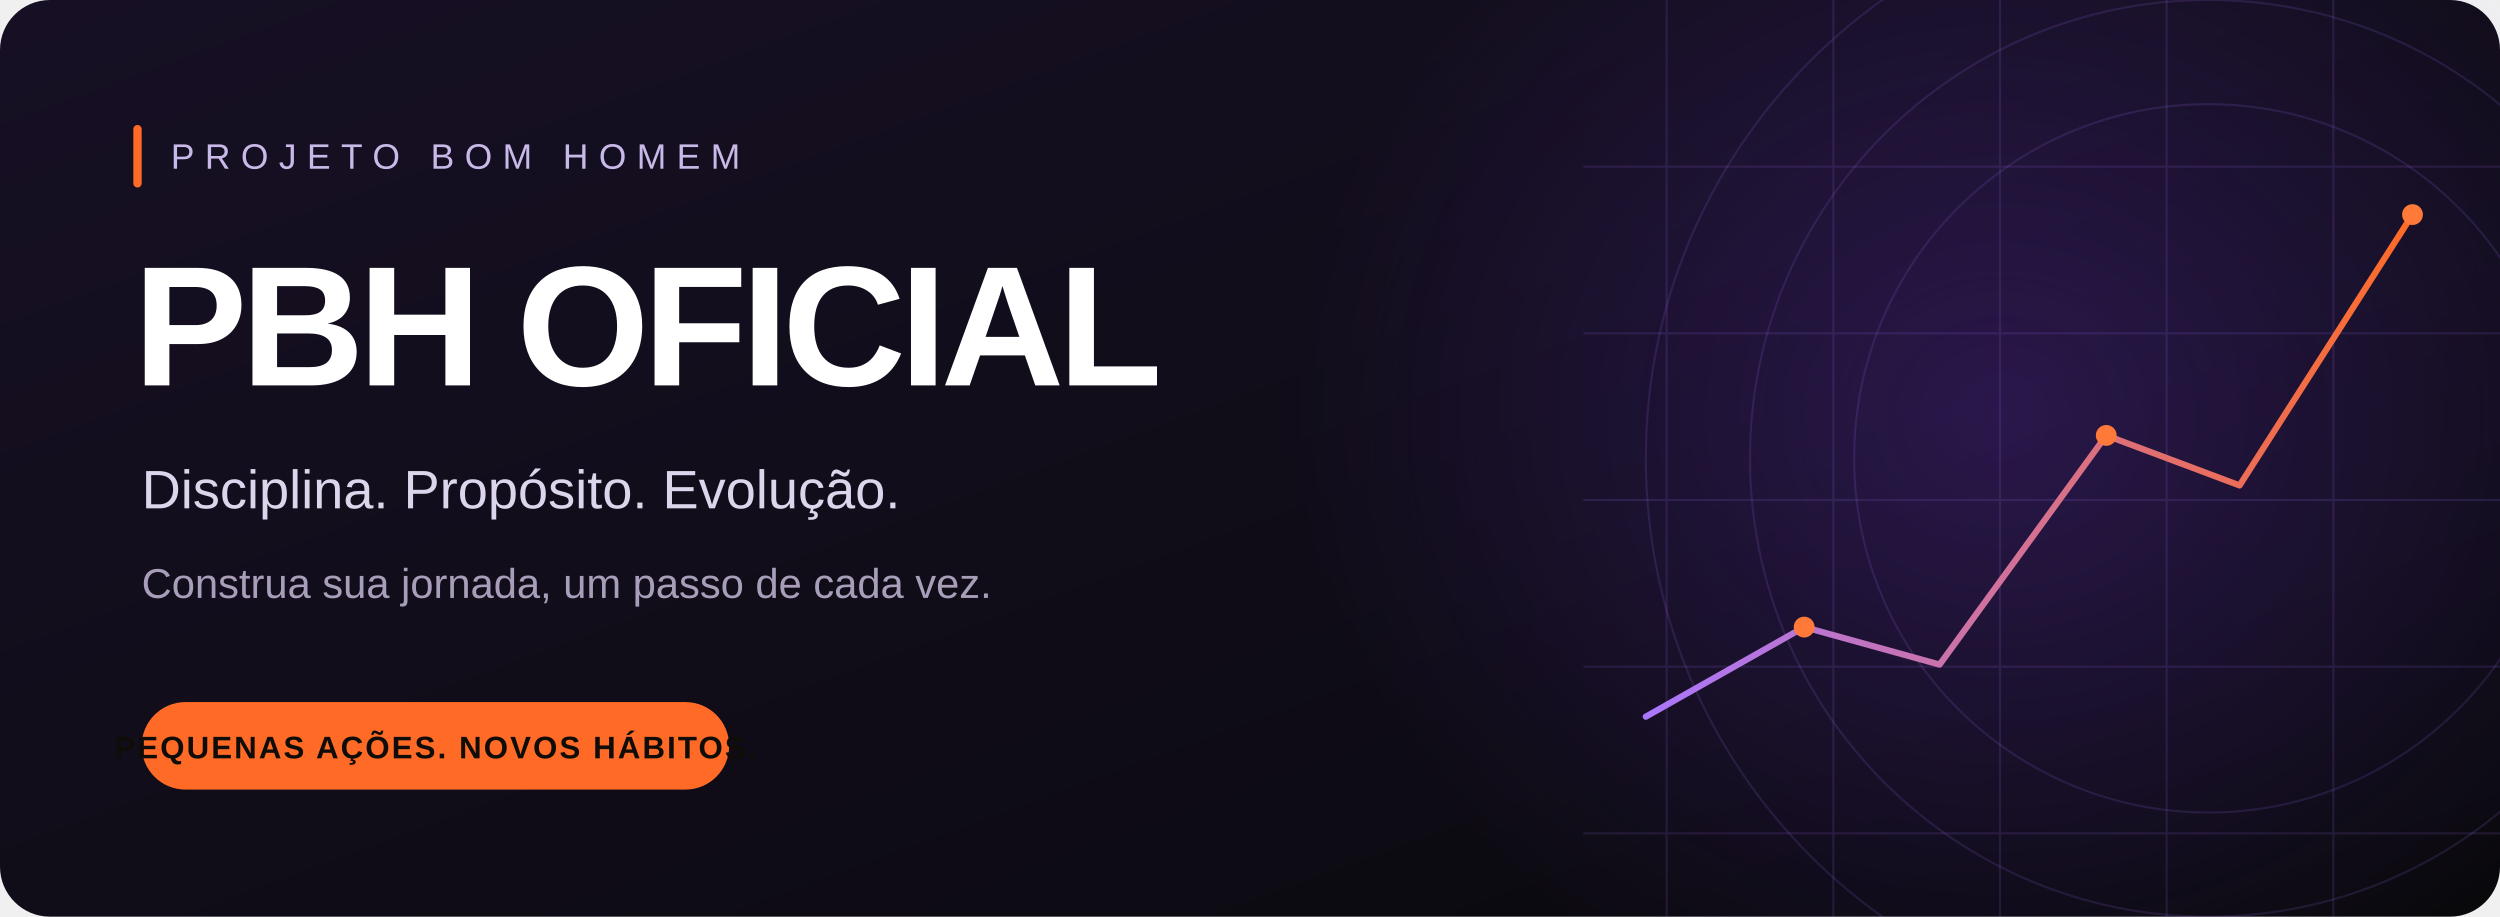
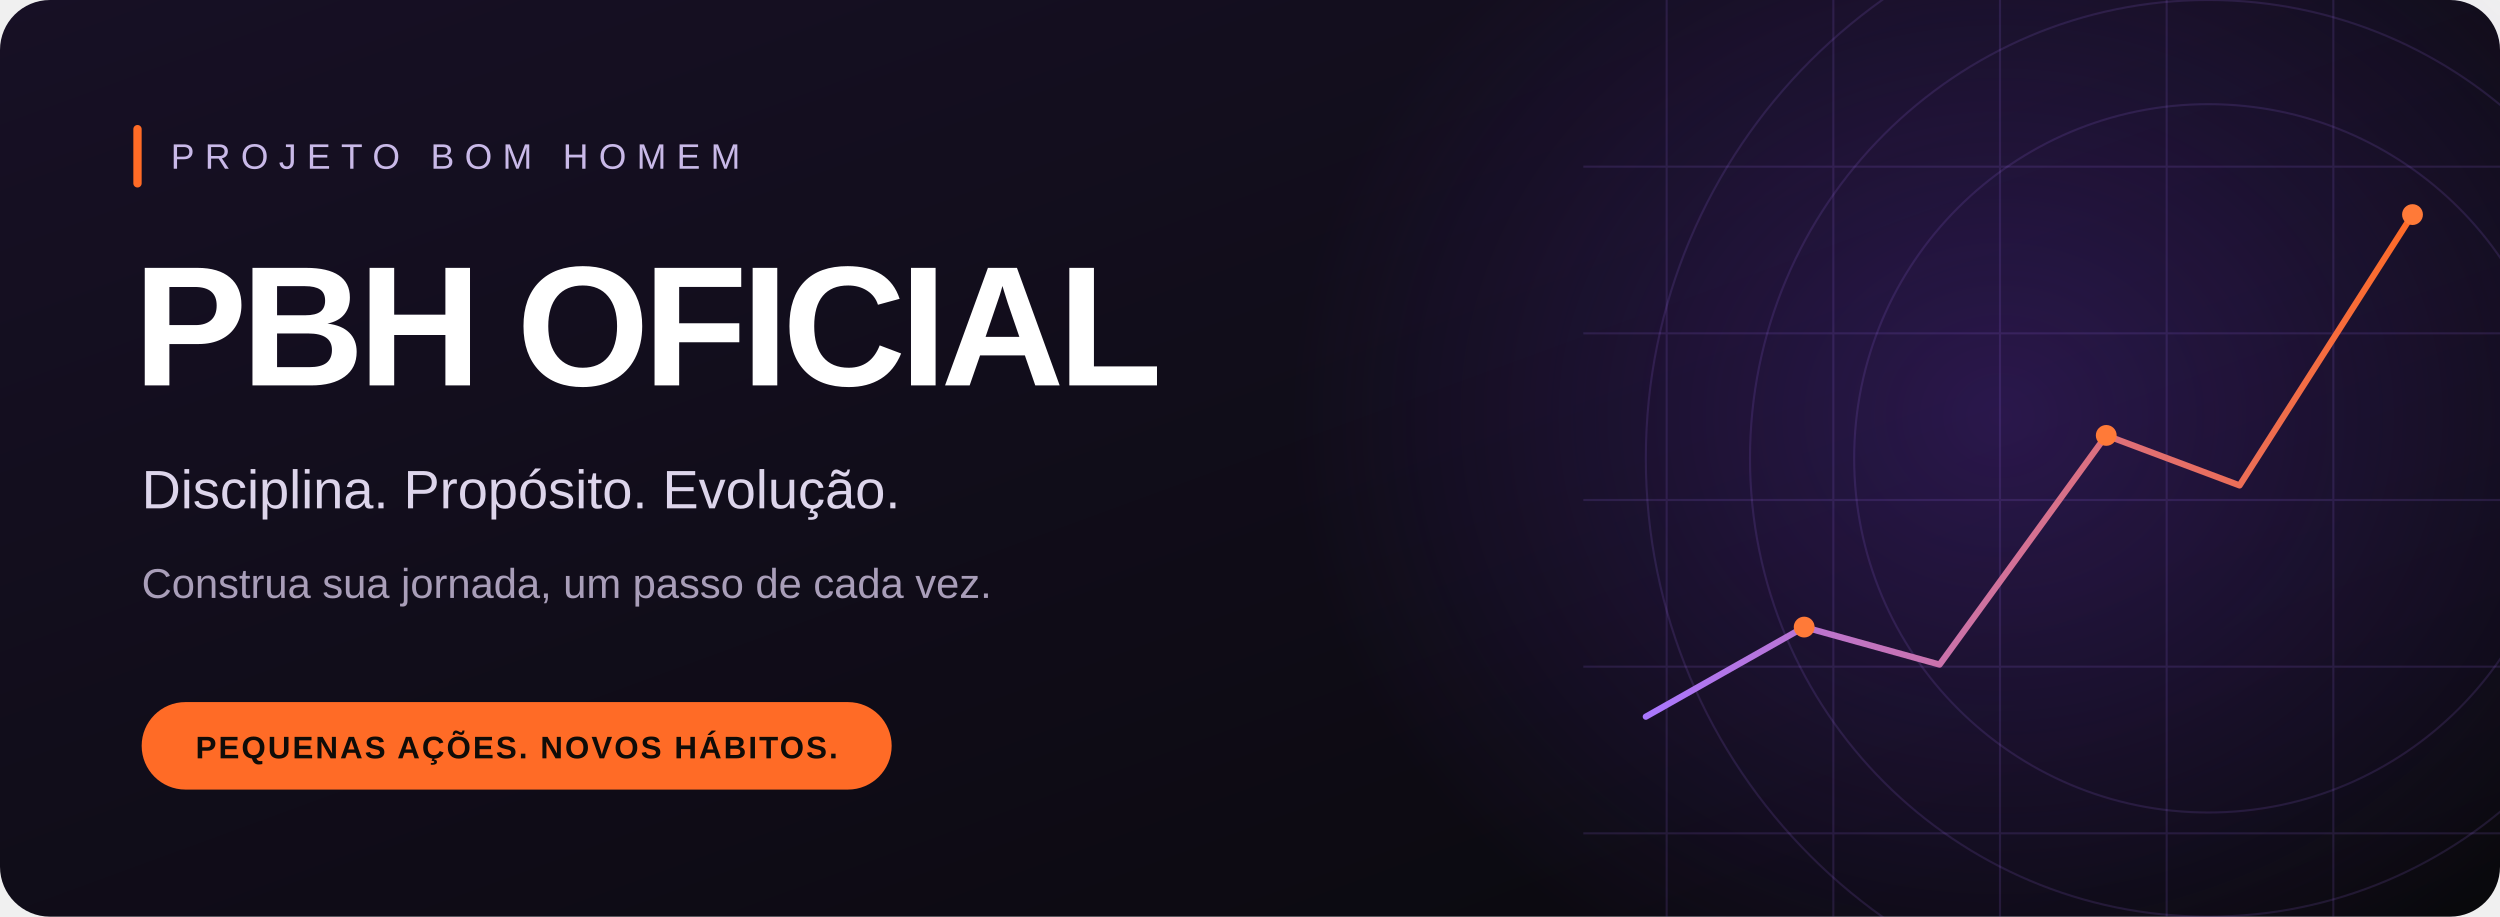
<svg xmlns="http://www.w3.org/2000/svg" width="1200" height="440" viewBox="0 0 1200 440" role="img" aria-labelledby="title desc">
  <defs>
    <linearGradient id="bg" x2="1" y2="1">
      <stop stop-color="#171025" />
      <stop offset="1" stop-color="#09090c" />
    </linearGradient>
    <linearGradient id="line">
      <stop stop-color="#a977ff" />
      <stop offset="1" stop-color="#ff6b26" />
    </linearGradient>
    <radialGradient id="glow">
      <stop stop-color="#7c3aed" stop-opacity=".25" />
      <stop offset="1" stop-color="#7c3aed" stop-opacity="0" />
    </radialGradient>
  </defs>
  <rect width="1200" height="440" rx="24" fill="url(#bg)" />
  <ellipse cx="960" cy="200" rx="340" ry="300" fill="url(#glow)" />
  <g fill="none" stroke="#a977ff" stroke-opacity=".14">
    <circle cx="1060" cy="220" r="170" />
    <circle cx="1060" cy="220" r="220" />
    <circle cx="1060" cy="220" r="270" />
    <path d="M800 0v440M880 0v440M960 0v440M1040 0v440M1120 0v440M760 80h440M760 160h440M760 240h440M760 320h440M760 400h440" />
  </g>
  <path d="m790 344 76-43 65 18 80-110 64 24 83-130" fill="none" stroke="url(#line)" stroke-width="3" stroke-linecap="round" stroke-linejoin="round" />
  <g fill="#ff7a38">
    <circle cx="866" cy="301" r="5" />
    <circle cx="1011" cy="209" r="5" />
    <circle cx="1158" cy="103" r="5" />
  </g>
  <rect x="64" y="60" width="4" height="30" rx="2" fill="#ff6b26" />
  <g font-family="Arial, Helvetica, sans-serif">
    <text x="82" y="81" fill="#c9b9e8" font-size="17" letter-spacing="5">PROJETO BOM HOMEM</text>
    <text x="64" y="185" fill="#ffffff" font-size="82" font-weight="700" letter-spacing="-3">PBH OFICIAL</text>
    <text x="68" y="244" fill="#ddd5eb" font-size="26">Disciplina. Propósito. Evolução.</text>
    <text x="68" y="287" fill="#a99eb9" font-size="20">Construa sua jornada, um passo de cada vez.</text>
-     <rect x="68" y="337" width="282" height="42" rx="21" fill="#ff6b26" />
-     <text x="209" y="364" text-anchor="middle" fill="#100c08" font-size="15" font-weight="700" letter-spacing="1">PEQUENAS AÇÕES. NOVOS HÁBITOS.</text>
+     <rect x="68" y="337" width="360" height="42" rx="21" fill="#ff6b26" />
+     <text x="248" y="364" text-anchor="middle" fill="#100c08" font-size="15" font-weight="700" letter-spacing="1">PEQUENAS AÇÕES. NOVOS HÁBITOS.</text>
  </g>
</svg>
